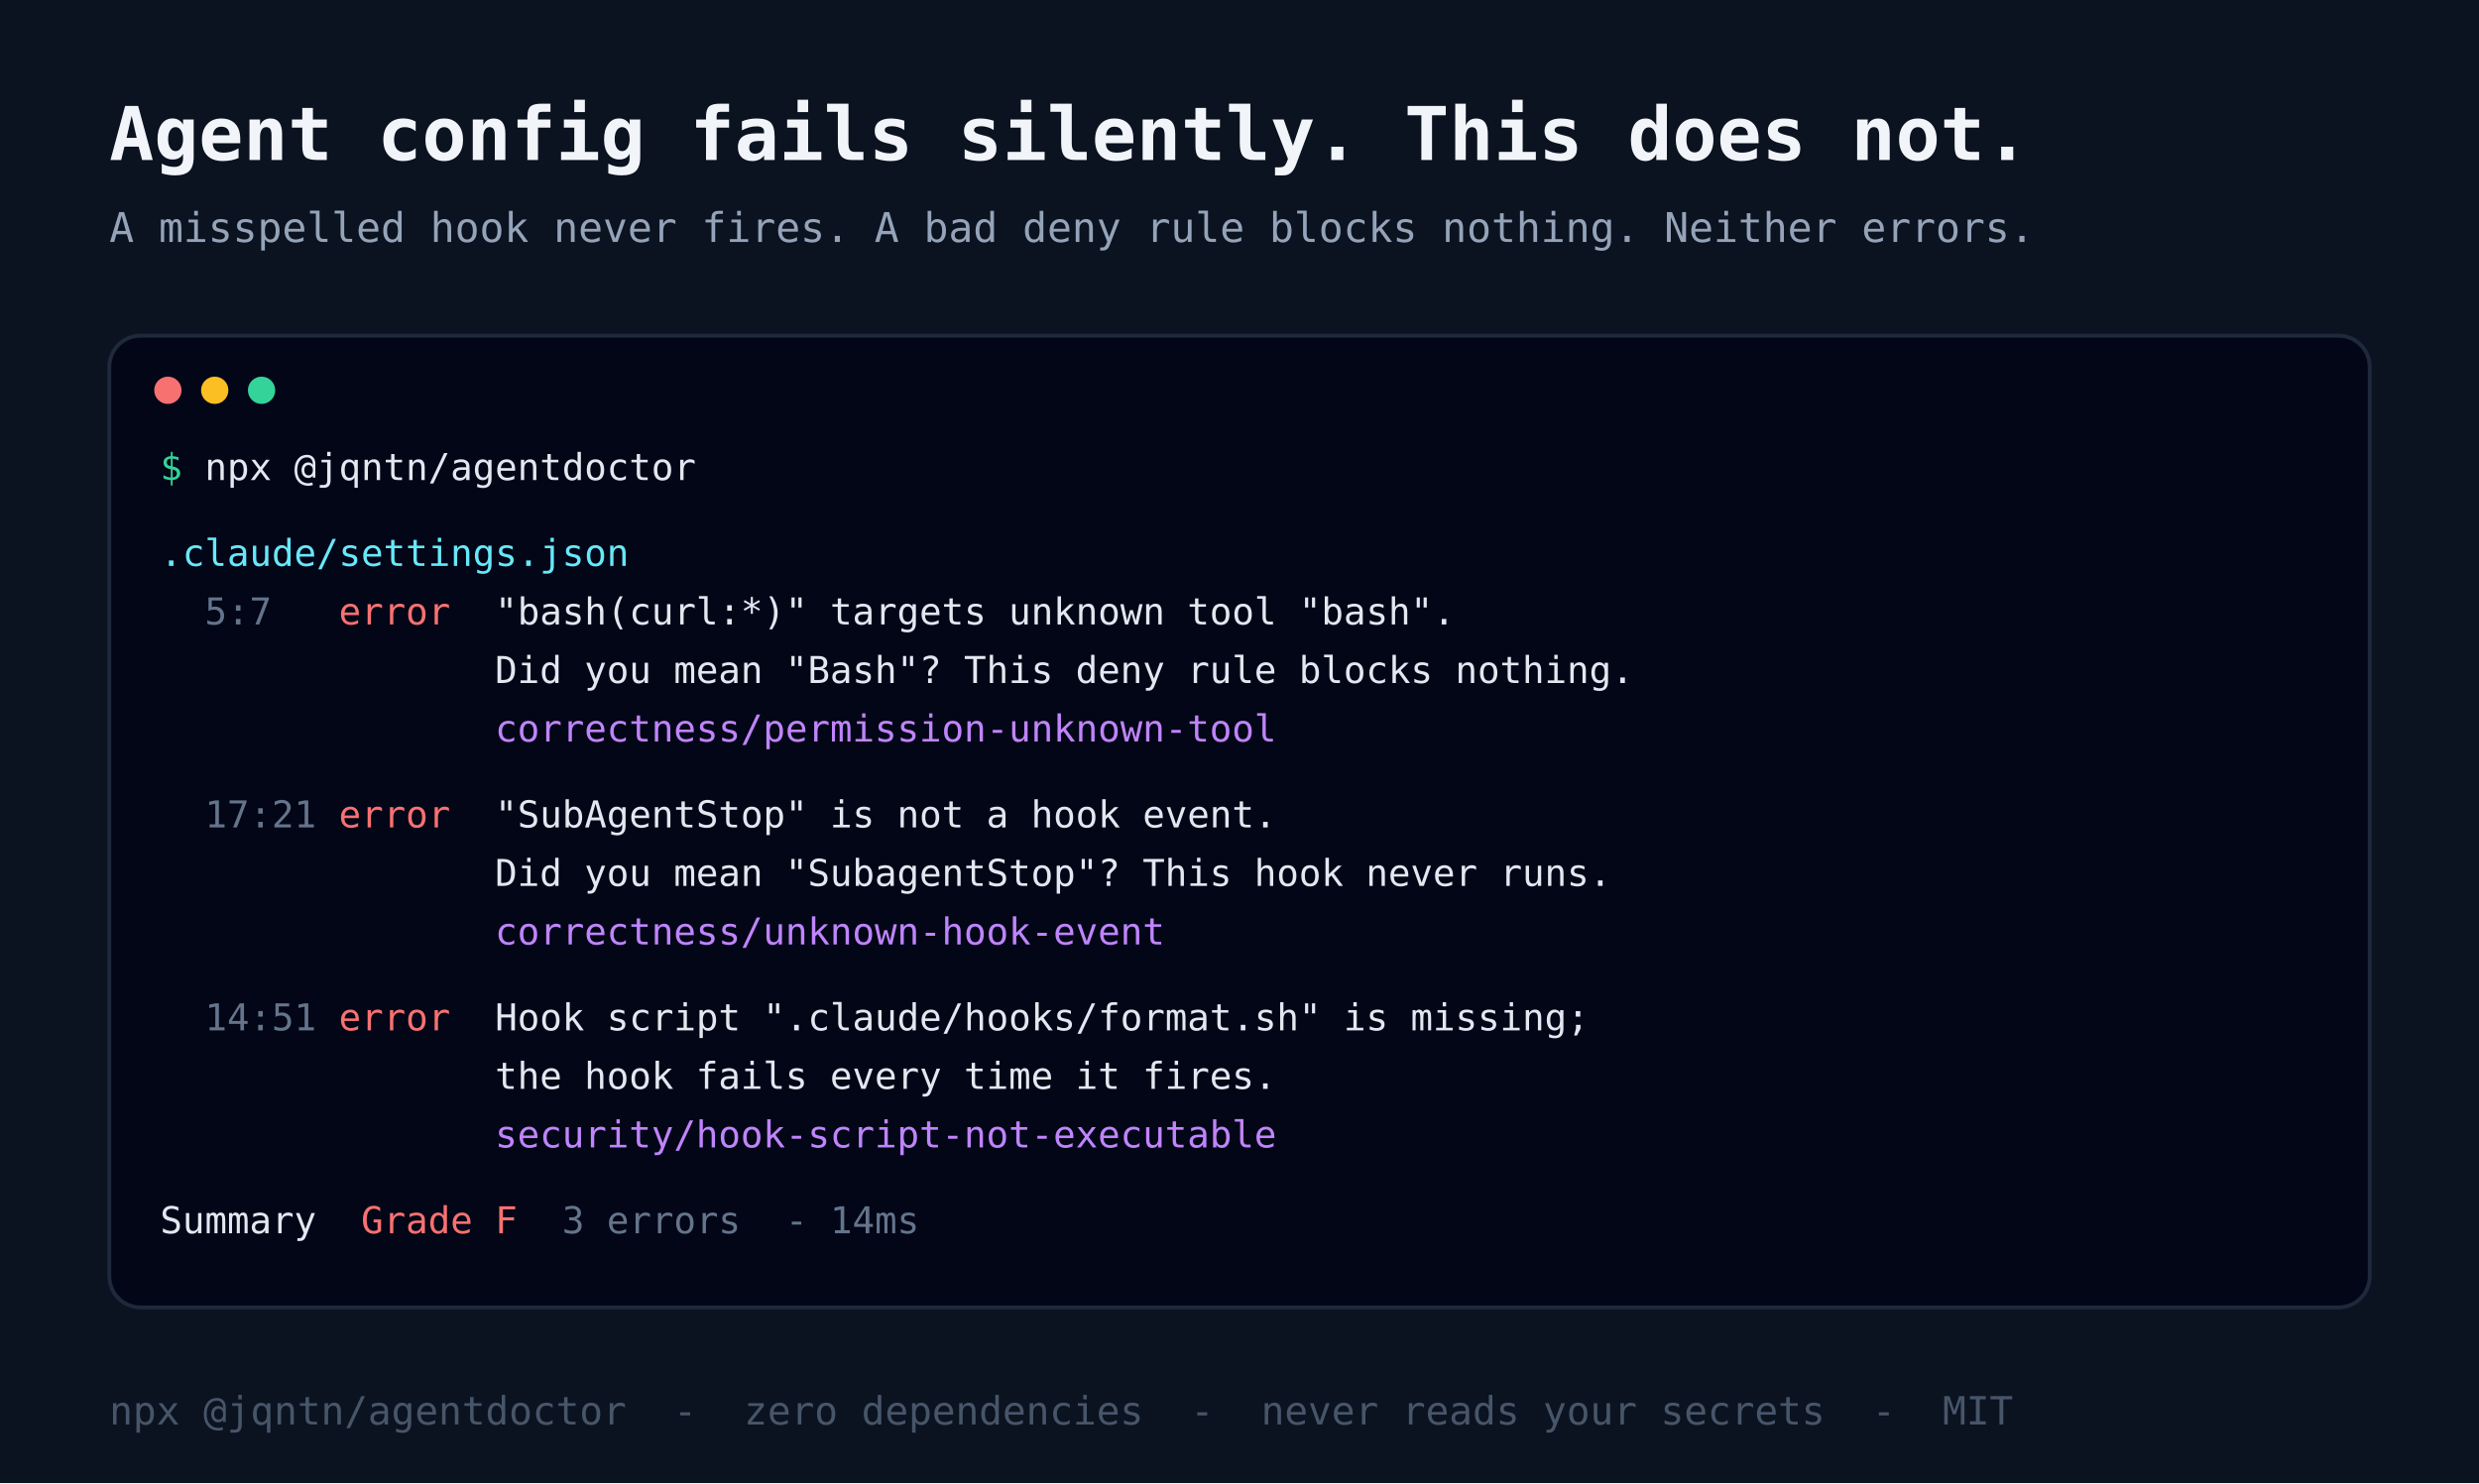
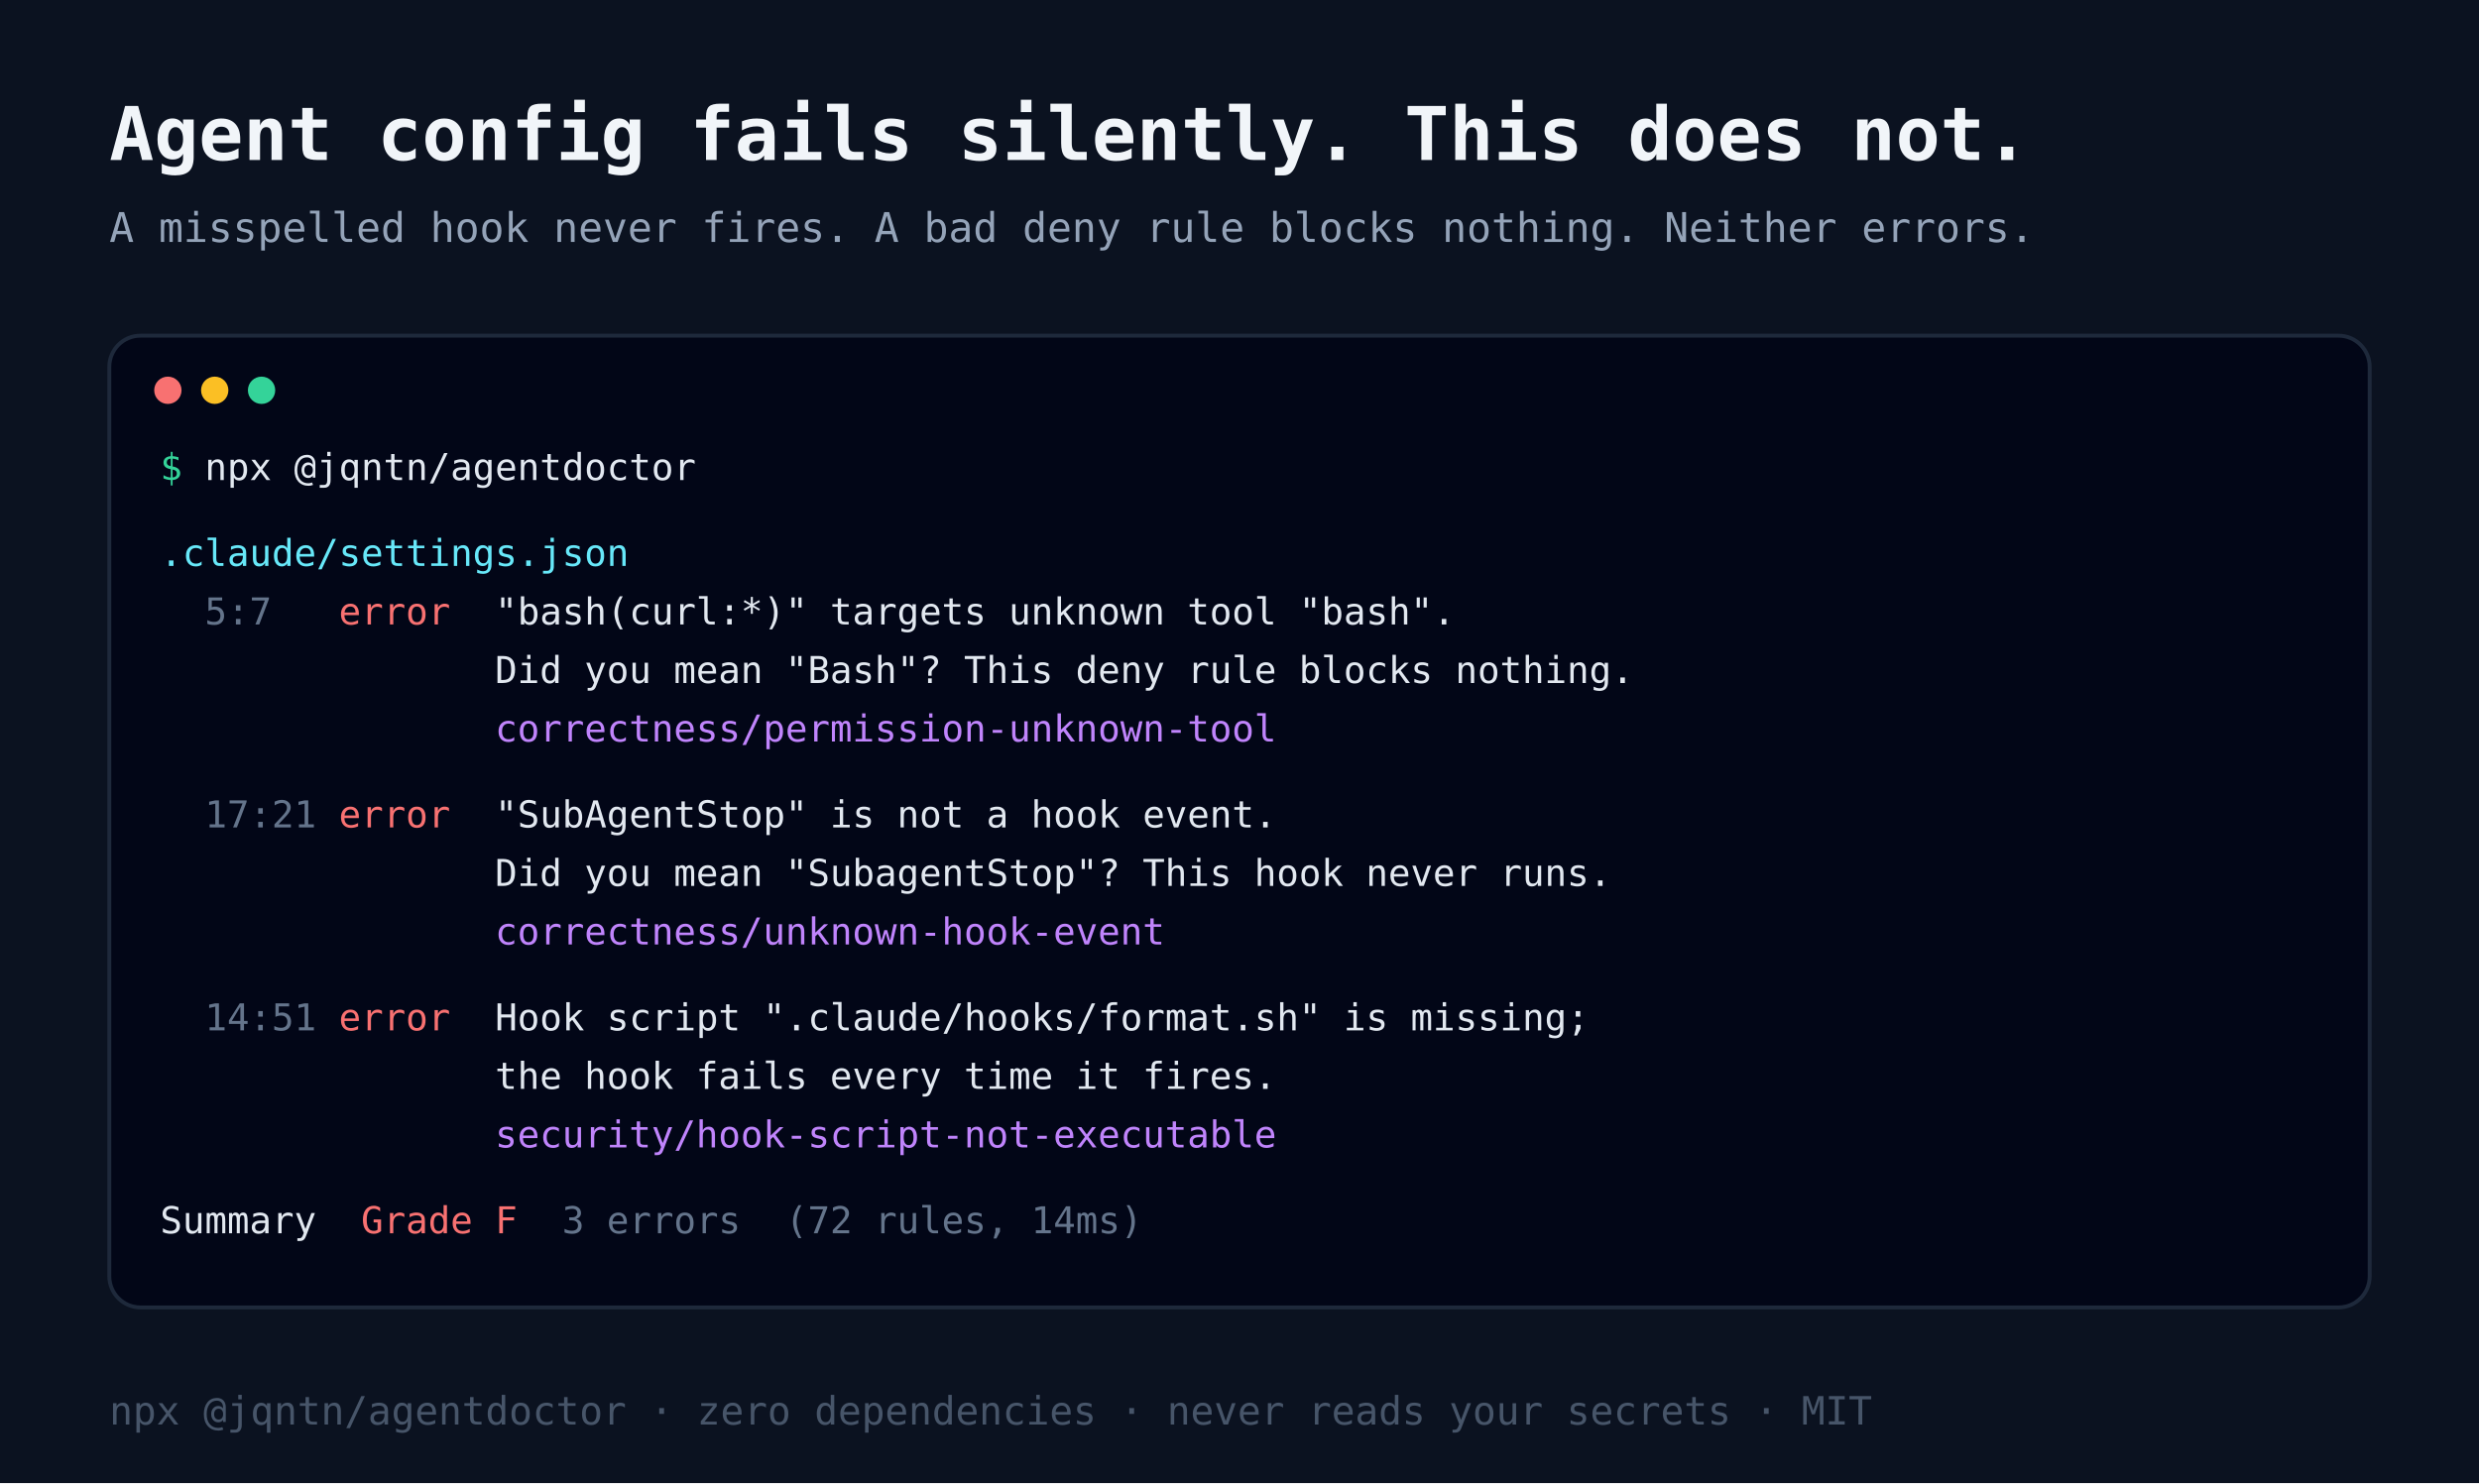
<svg xmlns="http://www.w3.org/2000/svg" viewBox="0 0 1270 760" width="1270" height="760" role="img" aria-label="Agent config fails silently. This does not.">
  <rect width="1270" height="760" fill="#0B1220" />
  <text x="56" y="82" font-family="ui-monospace,'JetBrains Mono','SF Mono',SFMono-Regular,Menlo,Consolas,monospace" font-size="38" font-weight="700" fill="#F1F5F9" xml:space="preserve">Agent config fails silently. This does not.</text>
  <text x="56" y="124" font-family="ui-monospace,'JetBrains Mono','SF Mono',SFMono-Regular,Menlo,Consolas,monospace" font-size="21" fill="#94A3B8" xml:space="preserve">A misspelled hook never fires. A bad deny rule blocks nothing. Neither errors.</text>
  <rect x="56" y="172" width="1158" height="498" rx="16" fill="#020617" stroke="#1E293B" stroke-width="2" />
  <circle cx="86" cy="200" r="7" fill="#F87171" />
  <circle cx="110" cy="200" r="7" fill="#FBBF24" />
  <circle cx="134" cy="200" r="7" fill="#34D399" />
  <text y="246" font-family="ui-monospace,'JetBrains Mono','SF Mono',SFMono-Regular,Menlo,Consolas,monospace" font-size="19" xml:space="preserve">
    <tspan x="82" fill="#34D399">$ </tspan>
    <tspan x="104.884" fill="#E2E8F0">npx @jqntn/agentdoctor</tspan>
  </text>
  <text y="290" font-family="ui-monospace,'JetBrains Mono','SF Mono',SFMono-Regular,Menlo,Consolas,monospace" font-size="19" xml:space="preserve">
    <tspan x="82" fill="#67E8F9">.claude/settings.json</tspan>
  </text>
  <text y="320" font-family="ui-monospace,'JetBrains Mono','SF Mono',SFMono-Regular,Menlo,Consolas,monospace" font-size="19" xml:space="preserve">
    <tspan x="82" fill="#64748B">  5:7   </tspan>
    <tspan x="173.534" fill="#F87171">error</tspan>
    <tspan x="230.743" fill="#E2E8F0">  "bash(curl:*)" targets unknown tool "bash".</tspan>
  </text>
  <text y="350" font-family="ui-monospace,'JetBrains Mono','SF Mono',SFMono-Regular,Menlo,Consolas,monospace" font-size="19" xml:space="preserve">
    <tspan x="82" fill="#E2E8F0">               Did you mean "Bash"? This deny rule blocks nothing.</tspan>
  </text>
  <text y="380" font-family="ui-monospace,'JetBrains Mono','SF Mono',SFMono-Regular,Menlo,Consolas,monospace" font-size="19" xml:space="preserve">
    <tspan x="82" fill="#C084FC">               correctness/permission-unknown-tool</tspan>
  </text>
  <text y="424" font-family="ui-monospace,'JetBrains Mono','SF Mono',SFMono-Regular,Menlo,Consolas,monospace" font-size="19" xml:space="preserve">
    <tspan x="82" fill="#64748B">  17:21 </tspan>
    <tspan x="173.534" fill="#F87171">error</tspan>
    <tspan x="230.743" fill="#E2E8F0">  "SubAgentStop" is not a hook event.</tspan>
  </text>
  <text y="454" font-family="ui-monospace,'JetBrains Mono','SF Mono',SFMono-Regular,Menlo,Consolas,monospace" font-size="19" xml:space="preserve">
    <tspan x="82" fill="#E2E8F0">               Did you mean "SubagentStop"? This hook never runs.</tspan>
  </text>
  <text y="484" font-family="ui-monospace,'JetBrains Mono','SF Mono',SFMono-Regular,Menlo,Consolas,monospace" font-size="19" xml:space="preserve">
    <tspan x="82" fill="#C084FC">               correctness/unknown-hook-event</tspan>
  </text>
  <text y="528" font-family="ui-monospace,'JetBrains Mono','SF Mono',SFMono-Regular,Menlo,Consolas,monospace" font-size="19" xml:space="preserve">
    <tspan x="82" fill="#64748B">  14:51 </tspan>
    <tspan x="173.534" fill="#F87171">error</tspan>
    <tspan x="230.743" fill="#E2E8F0">  Hook script ".claude/hooks/format.sh" is missing;</tspan>
  </text>
  <text y="558" font-family="ui-monospace,'JetBrains Mono','SF Mono',SFMono-Regular,Menlo,Consolas,monospace" font-size="19" xml:space="preserve">
    <tspan x="82" fill="#E2E8F0">               the hook fails every time it fires.</tspan>
  </text>
  <text y="588" font-family="ui-monospace,'JetBrains Mono','SF Mono',SFMono-Regular,Menlo,Consolas,monospace" font-size="19" xml:space="preserve">
    <tspan x="82" fill="#C084FC">               security/hook-script-not-executable</tspan>
  </text>
  <text y="632" font-family="ui-monospace,'JetBrains Mono','SF Mono',SFMono-Regular,Menlo,Consolas,monospace" font-size="19" xml:space="preserve">
    <tspan x="82" fill="#E2E8F0">Summary  </tspan>
    <tspan x="184.976" fill="#F87171">Grade F</tspan>
-     <tspan x="265.069" fill="#64748B">  3 errors  - 14ms</tspan>
+     <tspan x="265.069" fill="#64748B">  3 errors  (72 rules, 14ms)</tspan>
  </text>
-   <text x="56" y="730" font-family="ui-monospace,'JetBrains Mono','SF Mono',SFMono-Regular,Menlo,Consolas,monospace" font-size="20" fill="#475569" xml:space="preserve">npx @jqntn/agentdoctor  -  zero dependencies  -  never reads your secrets  -  MIT</text>
+   <text x="56" y="730" font-family="ui-monospace,'JetBrains Mono','SF Mono',SFMono-Regular,Menlo,Consolas,monospace" font-size="20" fill="#475569" xml:space="preserve">npx @jqntn/agentdoctor · zero dependencies · never reads your secrets · MIT</text>
</svg>
